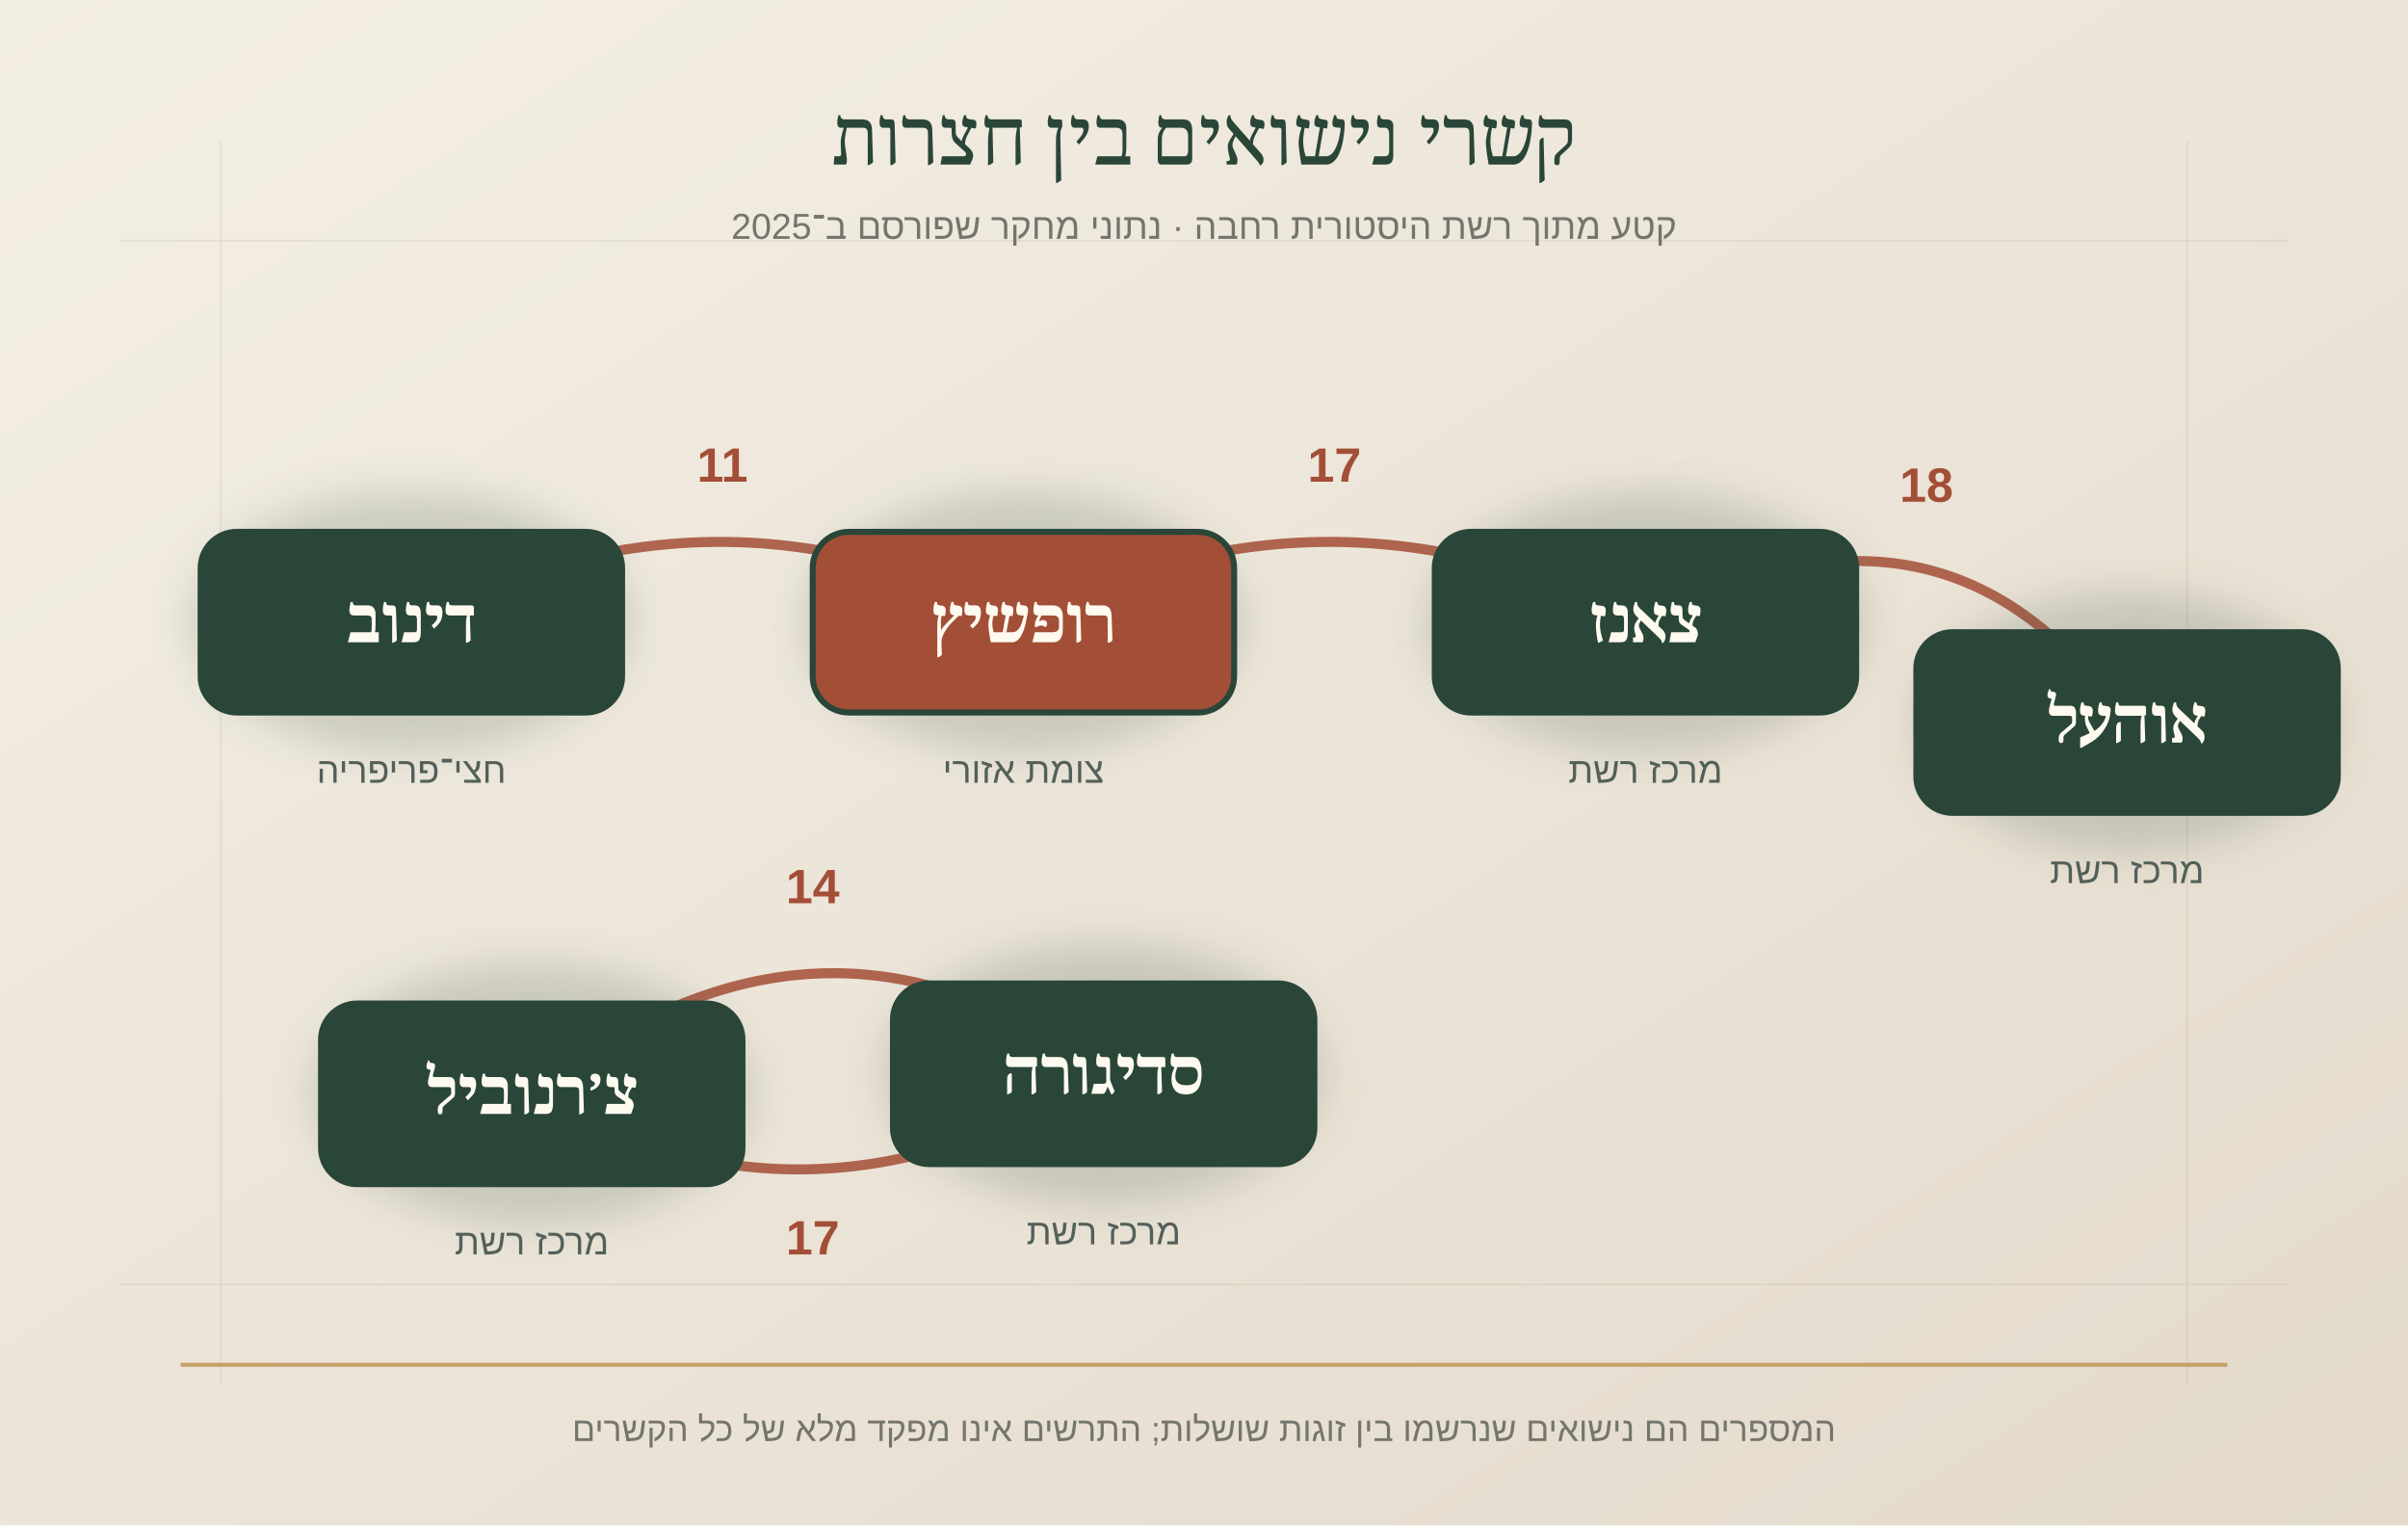
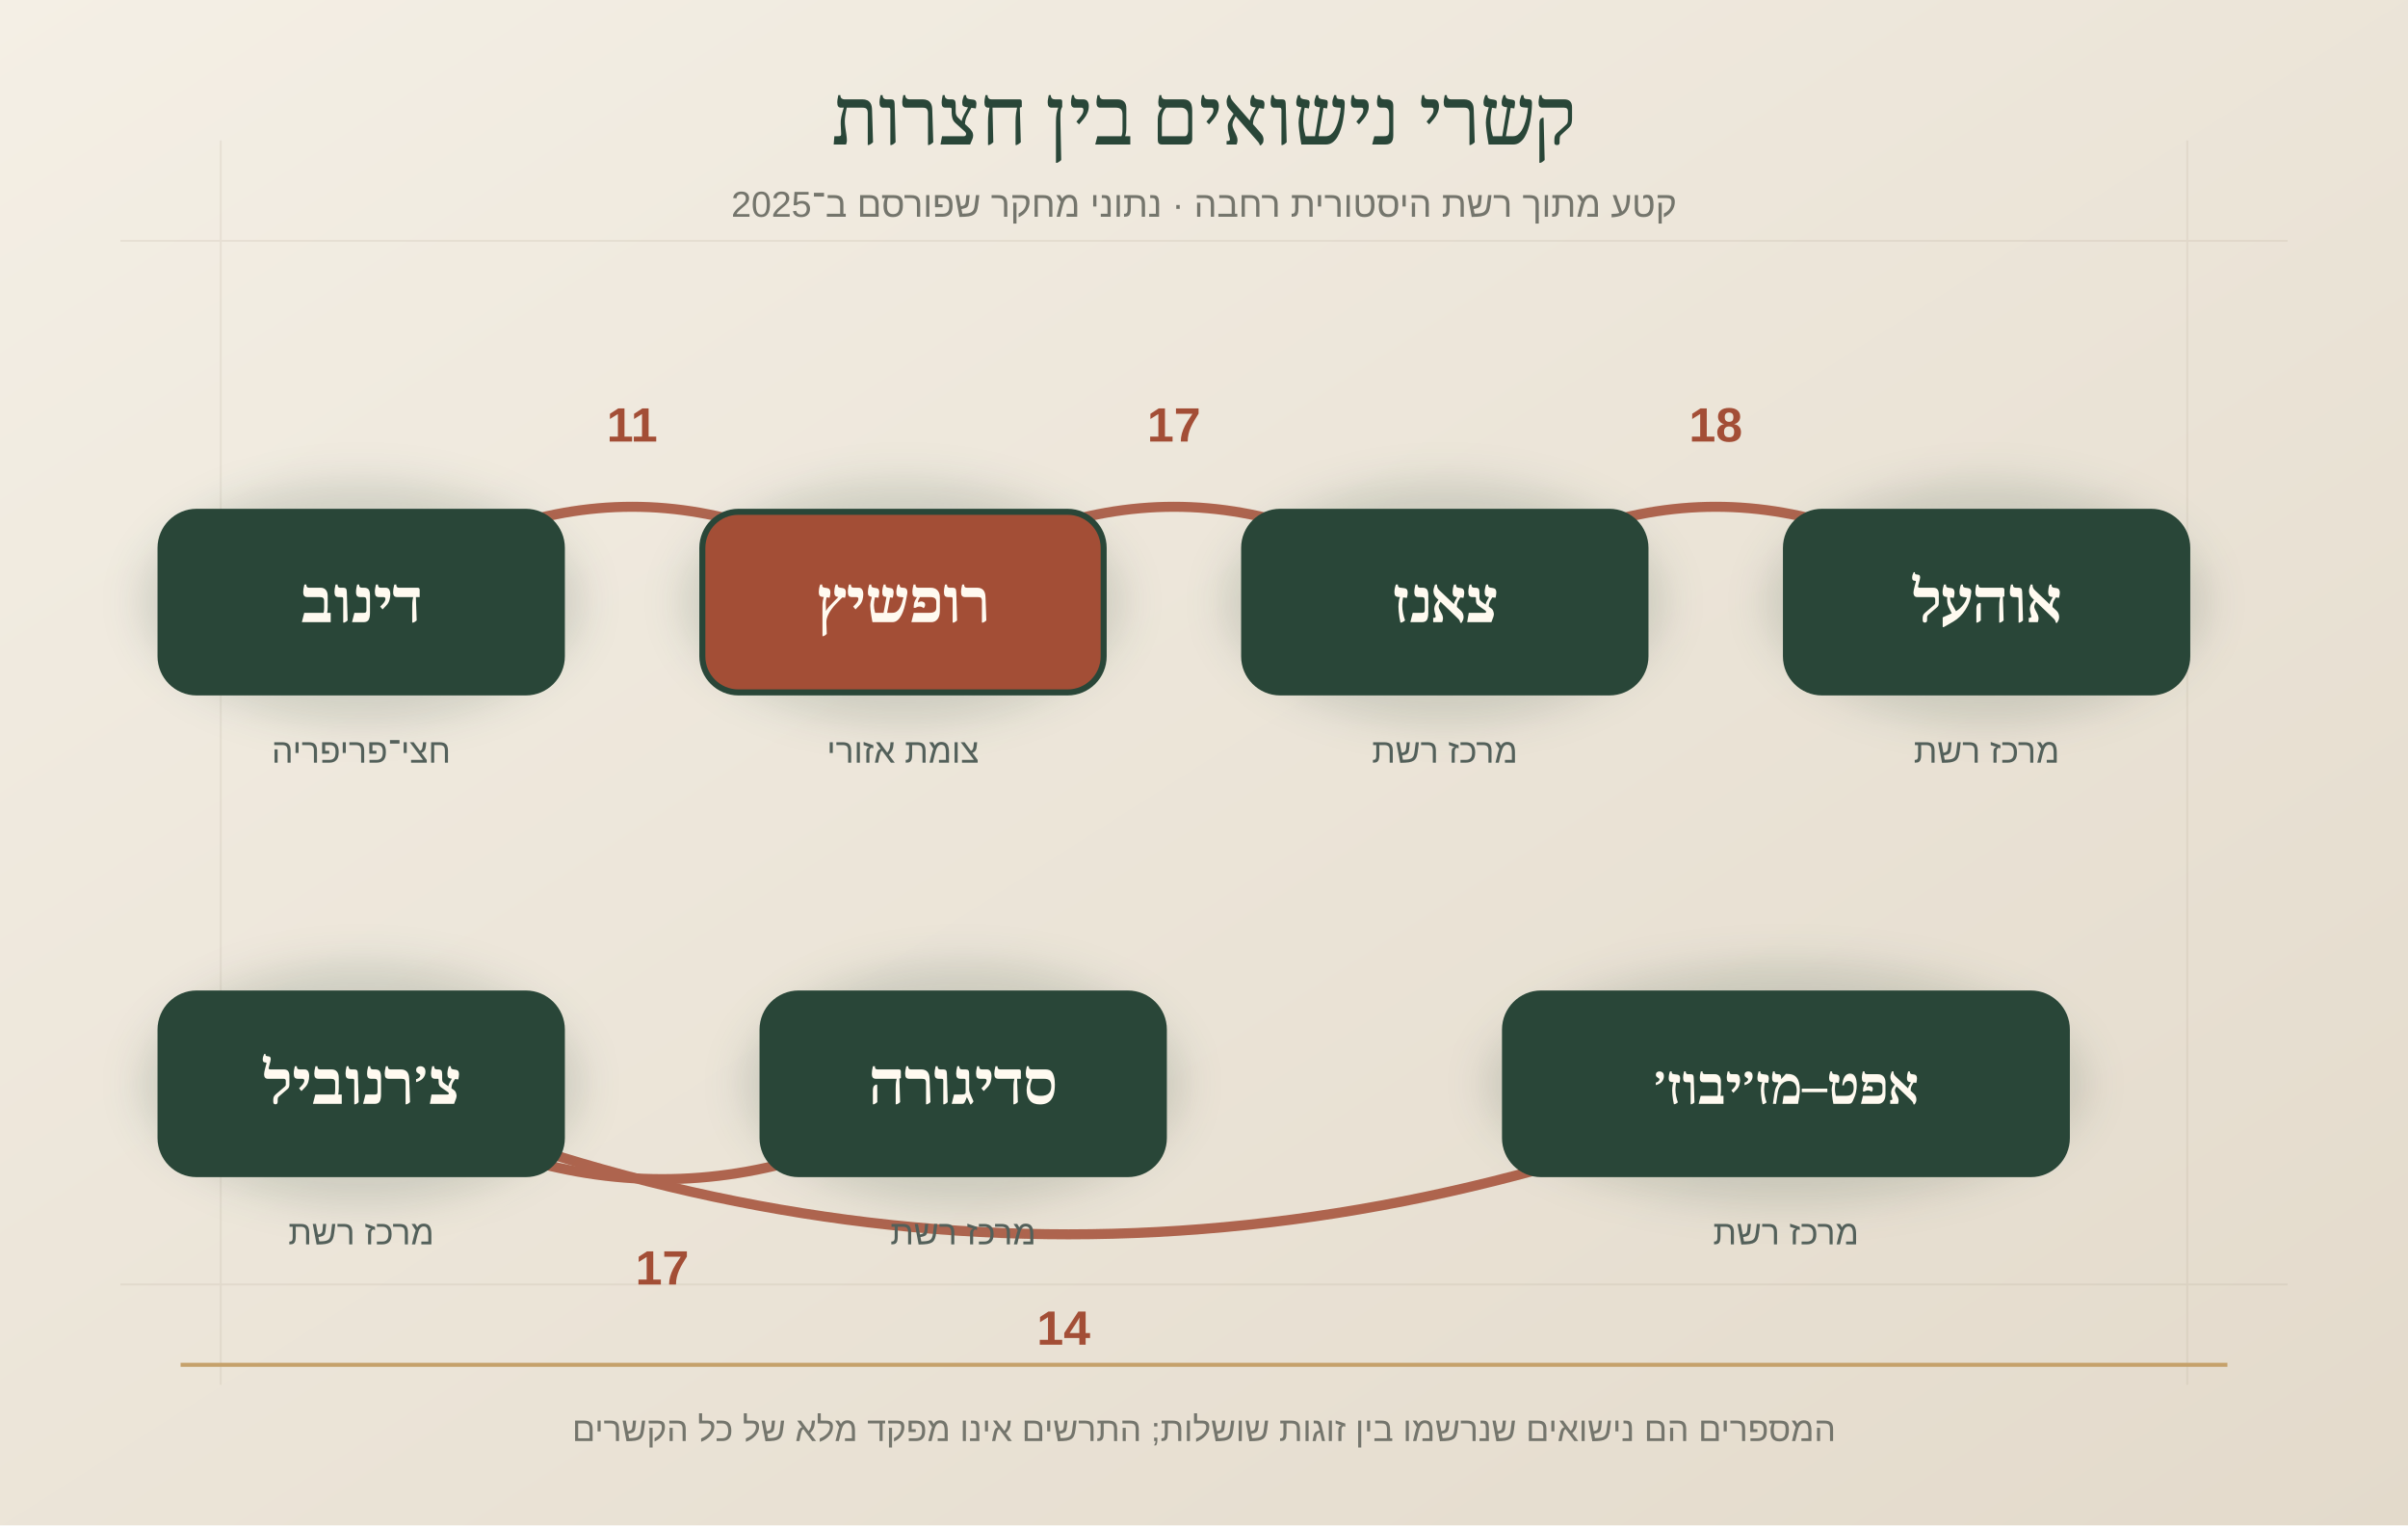
<svg xmlns="http://www.w3.org/2000/svg" width="1200" height="760" viewBox="0 0 1200 760" role="img" aria-labelledby="t d">
  <defs>
    <linearGradient id="bg" x1="0" y1="0" x2="1" y2="1">
      <stop offset="0" stop-color="#f4efe5" />
      <stop offset="1" stop-color="#e3dacb" />
    </linearGradient>
    <filter id="soft" x="-30%" y="-30%" width="160%" height="160%">
      <feGaussianBlur stdDeviation="10" />
    </filter>
  </defs>
  <rect width="1200" height="760" fill="url(#bg)" />
  <g opacity=".13" stroke="#9d8e77" fill="none">
    <path d="M60 120H1140M60 640H1140M110 70V690M1090 70V690" />
  </g>
-   <text x="600" y="82" text-anchor="middle" fill="#294638" font-family="'Noto Serif Hebrew',Georgia,serif" font-size="38">קשרי נישואים בין חצרות</text>
-   <text x="600" y="119" text-anchor="middle" fill="#74756c" font-family="Assistant,Arial,sans-serif" font-size="18">קטע מתוך רשת היסטורית רחבה · נתוני מחקר שפורסם ב־2025</text>
+   <text x="600" y="72" text-anchor="middle" fill="#294638" font-family="'Noto Serif Hebrew',Georgia,serif" font-size="38">קשרי נישואים בין חצרות</text>
+   <text x="600" y="108" text-anchor="middle" fill="#74756c" font-family="Assistant,Arial,sans-serif" font-size="18">קטע מתוך רשת היסטורית רחבה · נתוני מחקר שפורסם ב־2025</text>
  <g stroke="#a34e36" stroke-width="5" fill="none" stroke-linecap="round" opacity=".85">
-     <path d="M205 310 Q360 230 510 310" />
-     <path d="M510 310 Q660 230 820 310" />
-     <path d="M820 310 Q970 230 1060 360" />
-     <path d="M265 545 Q405 625 550 535" />
-     <path d="M265 545 Q410 430 550 535" />
+     <path d="M180 300 Q315 205 450 300" />
+     <path d="M450 300 Q585 205 720 300" />
+     <path d="M720 300 Q855 205 990 300" />
+     <path d="M180 540 Q330 635 480 540" />
+     <path d="M180 540 Q530 690 890 540" />
  </g>
  <g fill="#a34e36" font-family="Assistant,Arial,sans-serif" font-weight="700" font-size="24" text-anchor="middle">
-     <text x="360" y="240">11</text>
-     <text x="665" y="240">17</text>
-     <text x="960" y="250">18</text>
-     <text x="405" y="625">17</text>
-     <text x="405" y="450">14</text>
+     <text x="315" y="220">11</text>
+     <text x="585" y="220">17</text>
+     <text x="855" y="220">18</text>
+     <text x="330" y="640">17</text>
+     <text x="530" y="670">14</text>
  </g>
-   <g filter="url(#soft)" opacity=".18" fill="#294638">
-     <ellipse cx="205" cy="310" rx="110" ry="65" />
-     <ellipse cx="510" cy="310" rx="110" ry="65" />
-     <ellipse cx="820" cy="310" rx="110" ry="65" />
-     <ellipse cx="1060" cy="360" rx="105" ry="65" />
-     <ellipse cx="265" cy="545" rx="110" ry="65" />
-     <ellipse cx="550" cy="535" rx="110" ry="65" />
+   <g filter="url(#soft)" opacity=".16" fill="#294638">
+     <ellipse cx="180" cy="300" rx="110" ry="60" />
+     <ellipse cx="450" cy="300" rx="110" ry="60" />
+     <ellipse cx="720" cy="300" rx="110" ry="60" />
+     <ellipse cx="990" cy="300" rx="110" ry="60" />
+     <ellipse cx="180" cy="540" rx="110" ry="60" />
+     <ellipse cx="480" cy="540" rx="110" ry="60" />
+     <ellipse cx="890" cy="540" rx="150" ry="60" />
  </g>
  <g stroke="#294638" stroke-width="3">
-     <rect x="100" y="265" width="210" height="90" rx="18" fill="#294638" />
-     <rect x="405" y="265" width="210" height="90" rx="18" fill="#a34e36" />
-     <rect x="715" y="265" width="210" height="90" rx="18" fill="#294638" />
-     <rect x="955" y="315" width="210" height="90" rx="18" fill="#294638" />
-     <rect x="160" y="500" width="210" height="90" rx="18" fill="#294638" />
-     <rect x="445" y="490" width="210" height="90" rx="18" fill="#294638" />
+     <rect x="80" y="255" width="200" height="90" rx="18" fill="#294638" />
+     <rect x="350" y="255" width="200" height="90" rx="18" fill="#a34e36" />
+     <rect x="620" y="255" width="200" height="90" rx="18" fill="#294638" />
+     <rect x="890" y="255" width="200" height="90" rx="18" fill="#294638" />
+     <rect x="80" y="495" width="200" height="90" rx="18" fill="#294638" />
+     <rect x="380" y="495" width="200" height="90" rx="18" fill="#294638" />
+     <rect x="750" y="495" width="280" height="90" rx="18" fill="#294638" />
  </g>
-   <g fill="#fffaf0" font-family="'Noto Serif Hebrew',Georgia,serif" font-size="31" font-weight="700" text-anchor="middle">
-     <text x="205" y="320">דינוב</text>
-     <text x="510" y="320">רופשיץ</text>
-     <text x="820" y="320">צאנז</text>
-     <text x="1060" y="370">אוהעל</text>
-     <text x="265" y="555">צ׳רנוביל</text>
-     <text x="550" y="545">סדיגורה</text>
+   <g fill="#fffaf0" font-family="'Noto Serif Hebrew',Georgia,serif" font-size="29" font-weight="700" text-anchor="middle">
+     <text x="180" y="310">דינוב</text>
+     <text x="450" y="310">רופשיץ</text>
+     <text x="720" y="310">צאנז</text>
+     <text x="990" y="310">אוהעל</text>
+     <text x="180" y="550">צ׳רנוביל</text>
+     <text x="480" y="550">סדיגורה</text>
+     <text x="890" y="550" font-size="25">אפט–מז׳יבוז׳</text>
  </g>
-   <g fill="#53605a" font-family="Assistant,Arial,sans-serif" font-size="18" text-anchor="middle">
-     <text x="205" y="390">חצי־פריפריה</text>
-     <text x="510" y="390">צומת אזורי</text>
-     <text x="820" y="390">מרכז רשת</text>
-     <text x="1060" y="440">מרכז רשת</text>
-     <text x="265" y="625">מרכז רשת</text>
-     <text x="550" y="620">מרכז רשת</text>
+   <g fill="#53605a" font-family="Assistant,Arial,sans-serif" font-size="17" text-anchor="middle">
+     <text x="180" y="380">חצי־פריפריה</text>
+     <text x="450" y="380">צומת אזורי</text>
+     <text x="720" y="380">מרכז רשת</text>
+     <text x="990" y="380">מרכז רשת</text>
+     <text x="180" y="620">מרכז רשת</text>
+     <text x="480" y="620">מרכז רשת</text>
+     <text x="890" y="620">מרכז רשת</text>
  </g>
  <path d="M90 680H1110" stroke="#c5a16b" stroke-width="2" />
  <text x="600" y="718" text-anchor="middle" fill="#74756c" font-family="Assistant,Arial,sans-serif" font-size="17">המספרים הם נישואים שנרשמו בין זוגות שושלות; התרשים אינו מפקד מלא של כל הקשרים</text>
</svg>
